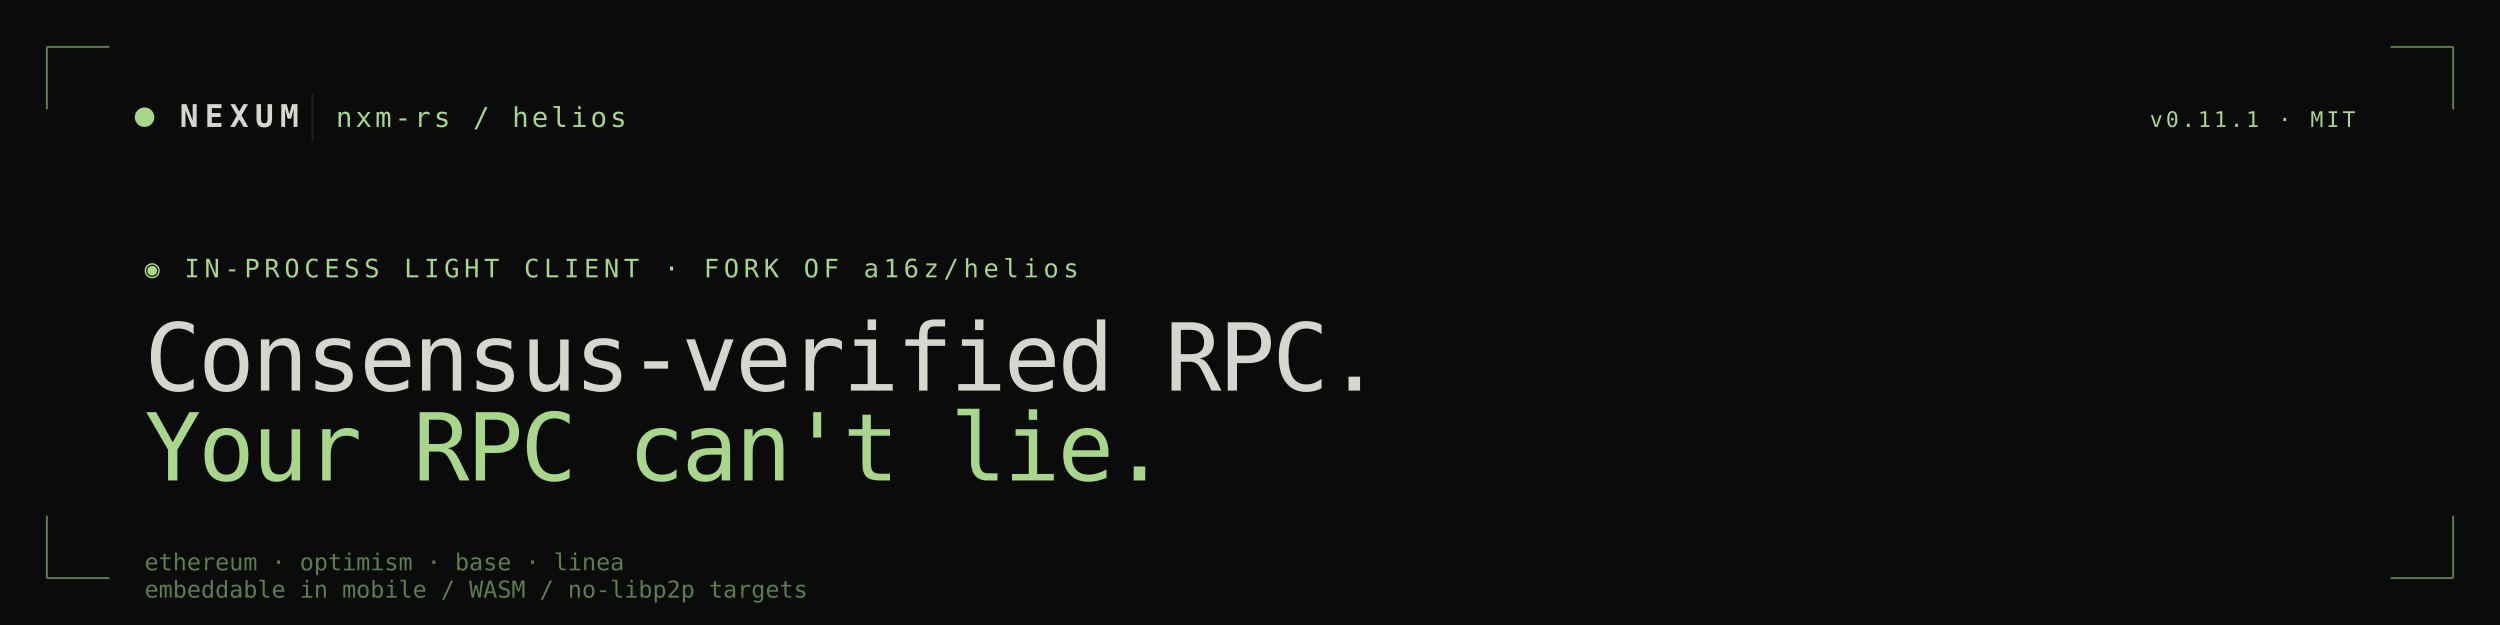
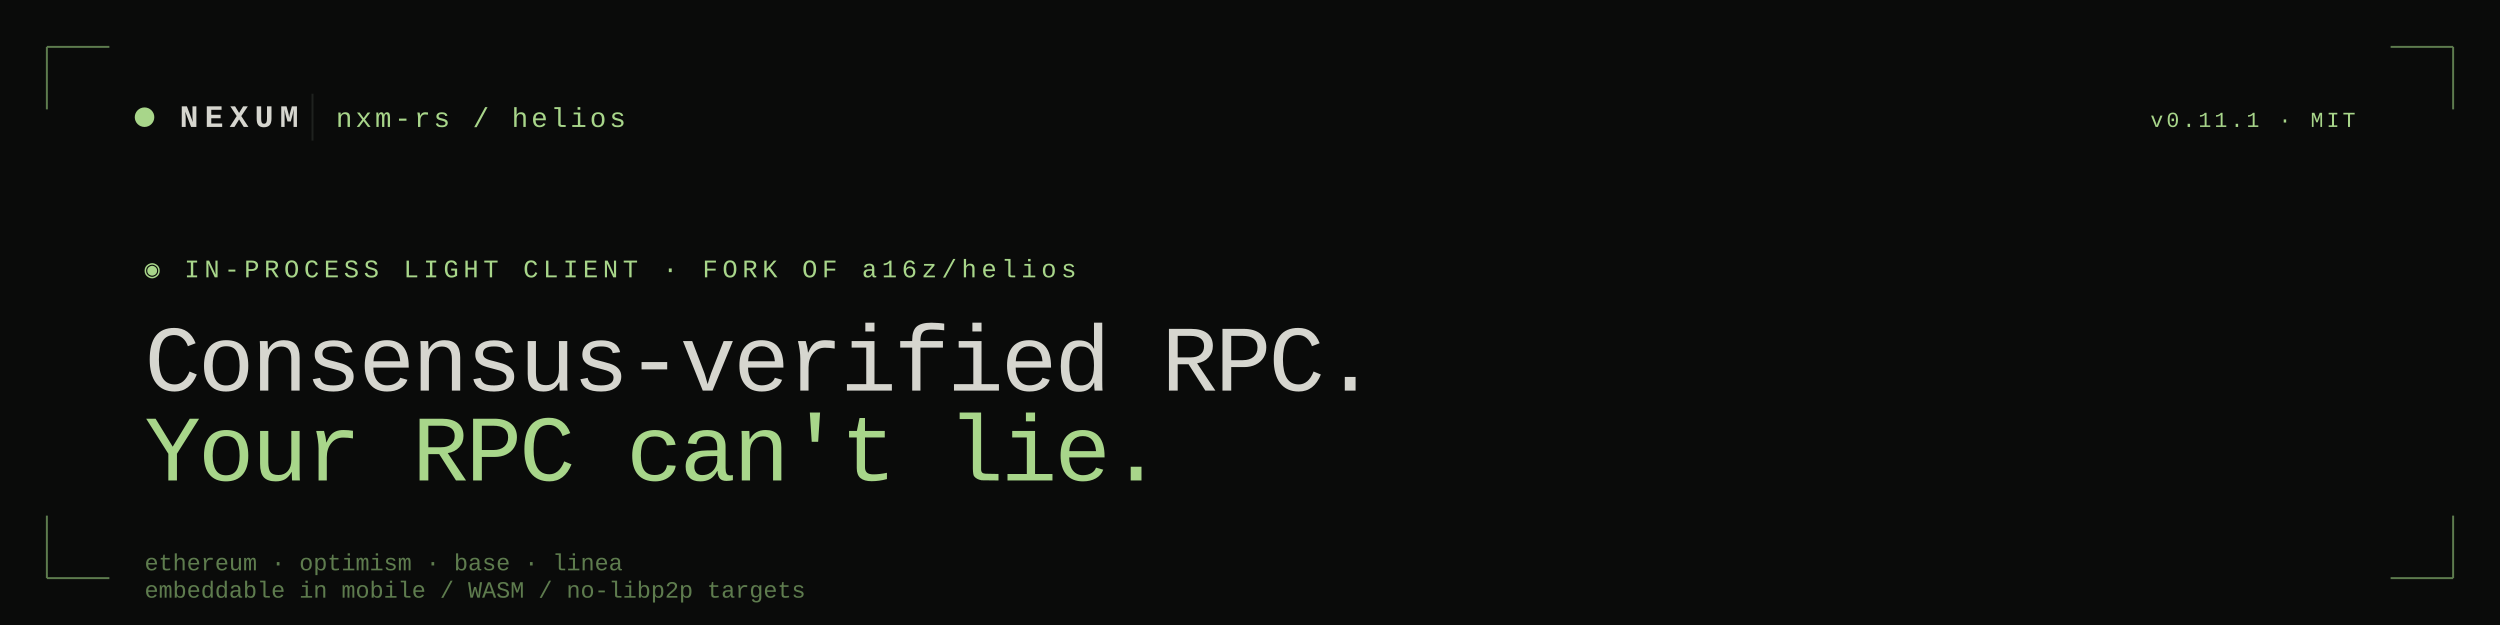
- <svg xmlns="http://www.w3.org/2000/svg" viewBox="0 0 1280 320" width="1280" height="320" role="img" aria-label="Nexum helios — in-process Ethereum light client">
-   <style>
-     .mono { font-family: 'JetBrains Mono', 'IBM Plex Mono', ui-monospace, Menlo, monospace; }
-     .fg { fill: #d6d6cf; }
-     .acc { fill: #a8d68a; }
-     .mid { fill: #9aa19a; }
-     .dim { fill: #6f7570; }
-     .acc-dim { fill: #5e7c4e; }
-   </style>
+ <svg xmlns="http://www.w3.org/2000/svg" viewBox="0 0 1280 320" width="1280" height="320" role="img" aria-label="Nexum helios — in-process Ethereum light client" font-family="'JetBrains Mono','IBM Plex Mono',ui-monospace,Menlo,Consolas,'Liberation Mono',monospace">
  <rect width="1280" height="320" fill="#0a0b0a" />
  <g stroke="#5e7c4e" stroke-width="1" fill="none">
    <path d="M24 24 L24 56 M24 24 L56 24" />
    <path d="M1256 24 L1256 56 M1256 24 L1224 24" />
    <path d="M24 296 L24 264 M24 296 L56 296" />
    <path d="M1256 296 L1256 264 M1256 296 L1224 296" />
  </g>
-   <circle cx="74" cy="60" r="5" class="acc" />
-   <text x="92" y="65" class="mono fg" font-size="16" font-weight="600" letter-spacing="3.2">NEXUM</text>
+   <circle cx="74" cy="60" r="5" fill="#a8d68a" />
+   <text x="92" y="65" fill="#d6d6cf" font-size="16" font-weight="600" letter-spacing="3.2">NEXUM</text>
  <line x1="160" y1="48" x2="160" y2="72" stroke="#1f221f" stroke-width="1" />
-   <text x="172" y="65" class="mono acc" font-size="14" letter-spacing="1.6">nxm-rs / helios</text>
-   <text x="74" y="142" class="mono acc" font-size="13" letter-spacing="2.4">◉ IN-PROCESS LIGHT CLIENT · FORK OF a16z/helios</text>
-   <text x="74" y="200" class="mono fg" font-size="48" font-weight="500" letter-spacing="-1.4">Consensus-verified RPC.</text>
-   <text x="74" y="246" class="mono acc" font-size="48" font-weight="500" letter-spacing="-1.4">Your RPC can't lie.</text>
-   <g class="mono acc-dim" font-size="12">
-     <text x="74" y="292">ethereum · optimism · base · linea</text>
-     <text x="74" y="306">embeddable in mobile / WASM / no-libp2p targets</text>
-   </g>
-   <g text-anchor="end">
-     <text x="1206" y="65" class="mono acc" font-size="11" letter-spacing="1.6">v0.11.1 · MIT</text>
-   </g>
+   <text x="172" y="65" fill="#a8d68a" font-size="14" letter-spacing="1.6">nxm-rs / helios</text>
+   <text x="74" y="142" fill="#a8d68a" font-size="13" letter-spacing="2.4">◉ IN-PROCESS LIGHT CLIENT · FORK OF a16z/helios</text>
+   <text x="74" y="200" fill="#d6d6cf" font-size="48" font-weight="500" letter-spacing="-1.4">Consensus-verified RPC.</text>
+   <text x="74" y="246" fill="#a8d68a" font-size="48" font-weight="500" letter-spacing="-1.4">Your RPC can't lie.</text>
+   <text x="74" y="292" fill="#5e7c4e" font-size="12">ethereum · optimism · base · linea</text>
+   <text x="74" y="306" fill="#5e7c4e" font-size="12">embeddable in mobile / WASM / no-libp2p targets</text>
+   <text x="1206" y="65" fill="#a8d68a" font-size="11" letter-spacing="1.6" text-anchor="end">v0.11.1 · MIT</text>
</svg>
